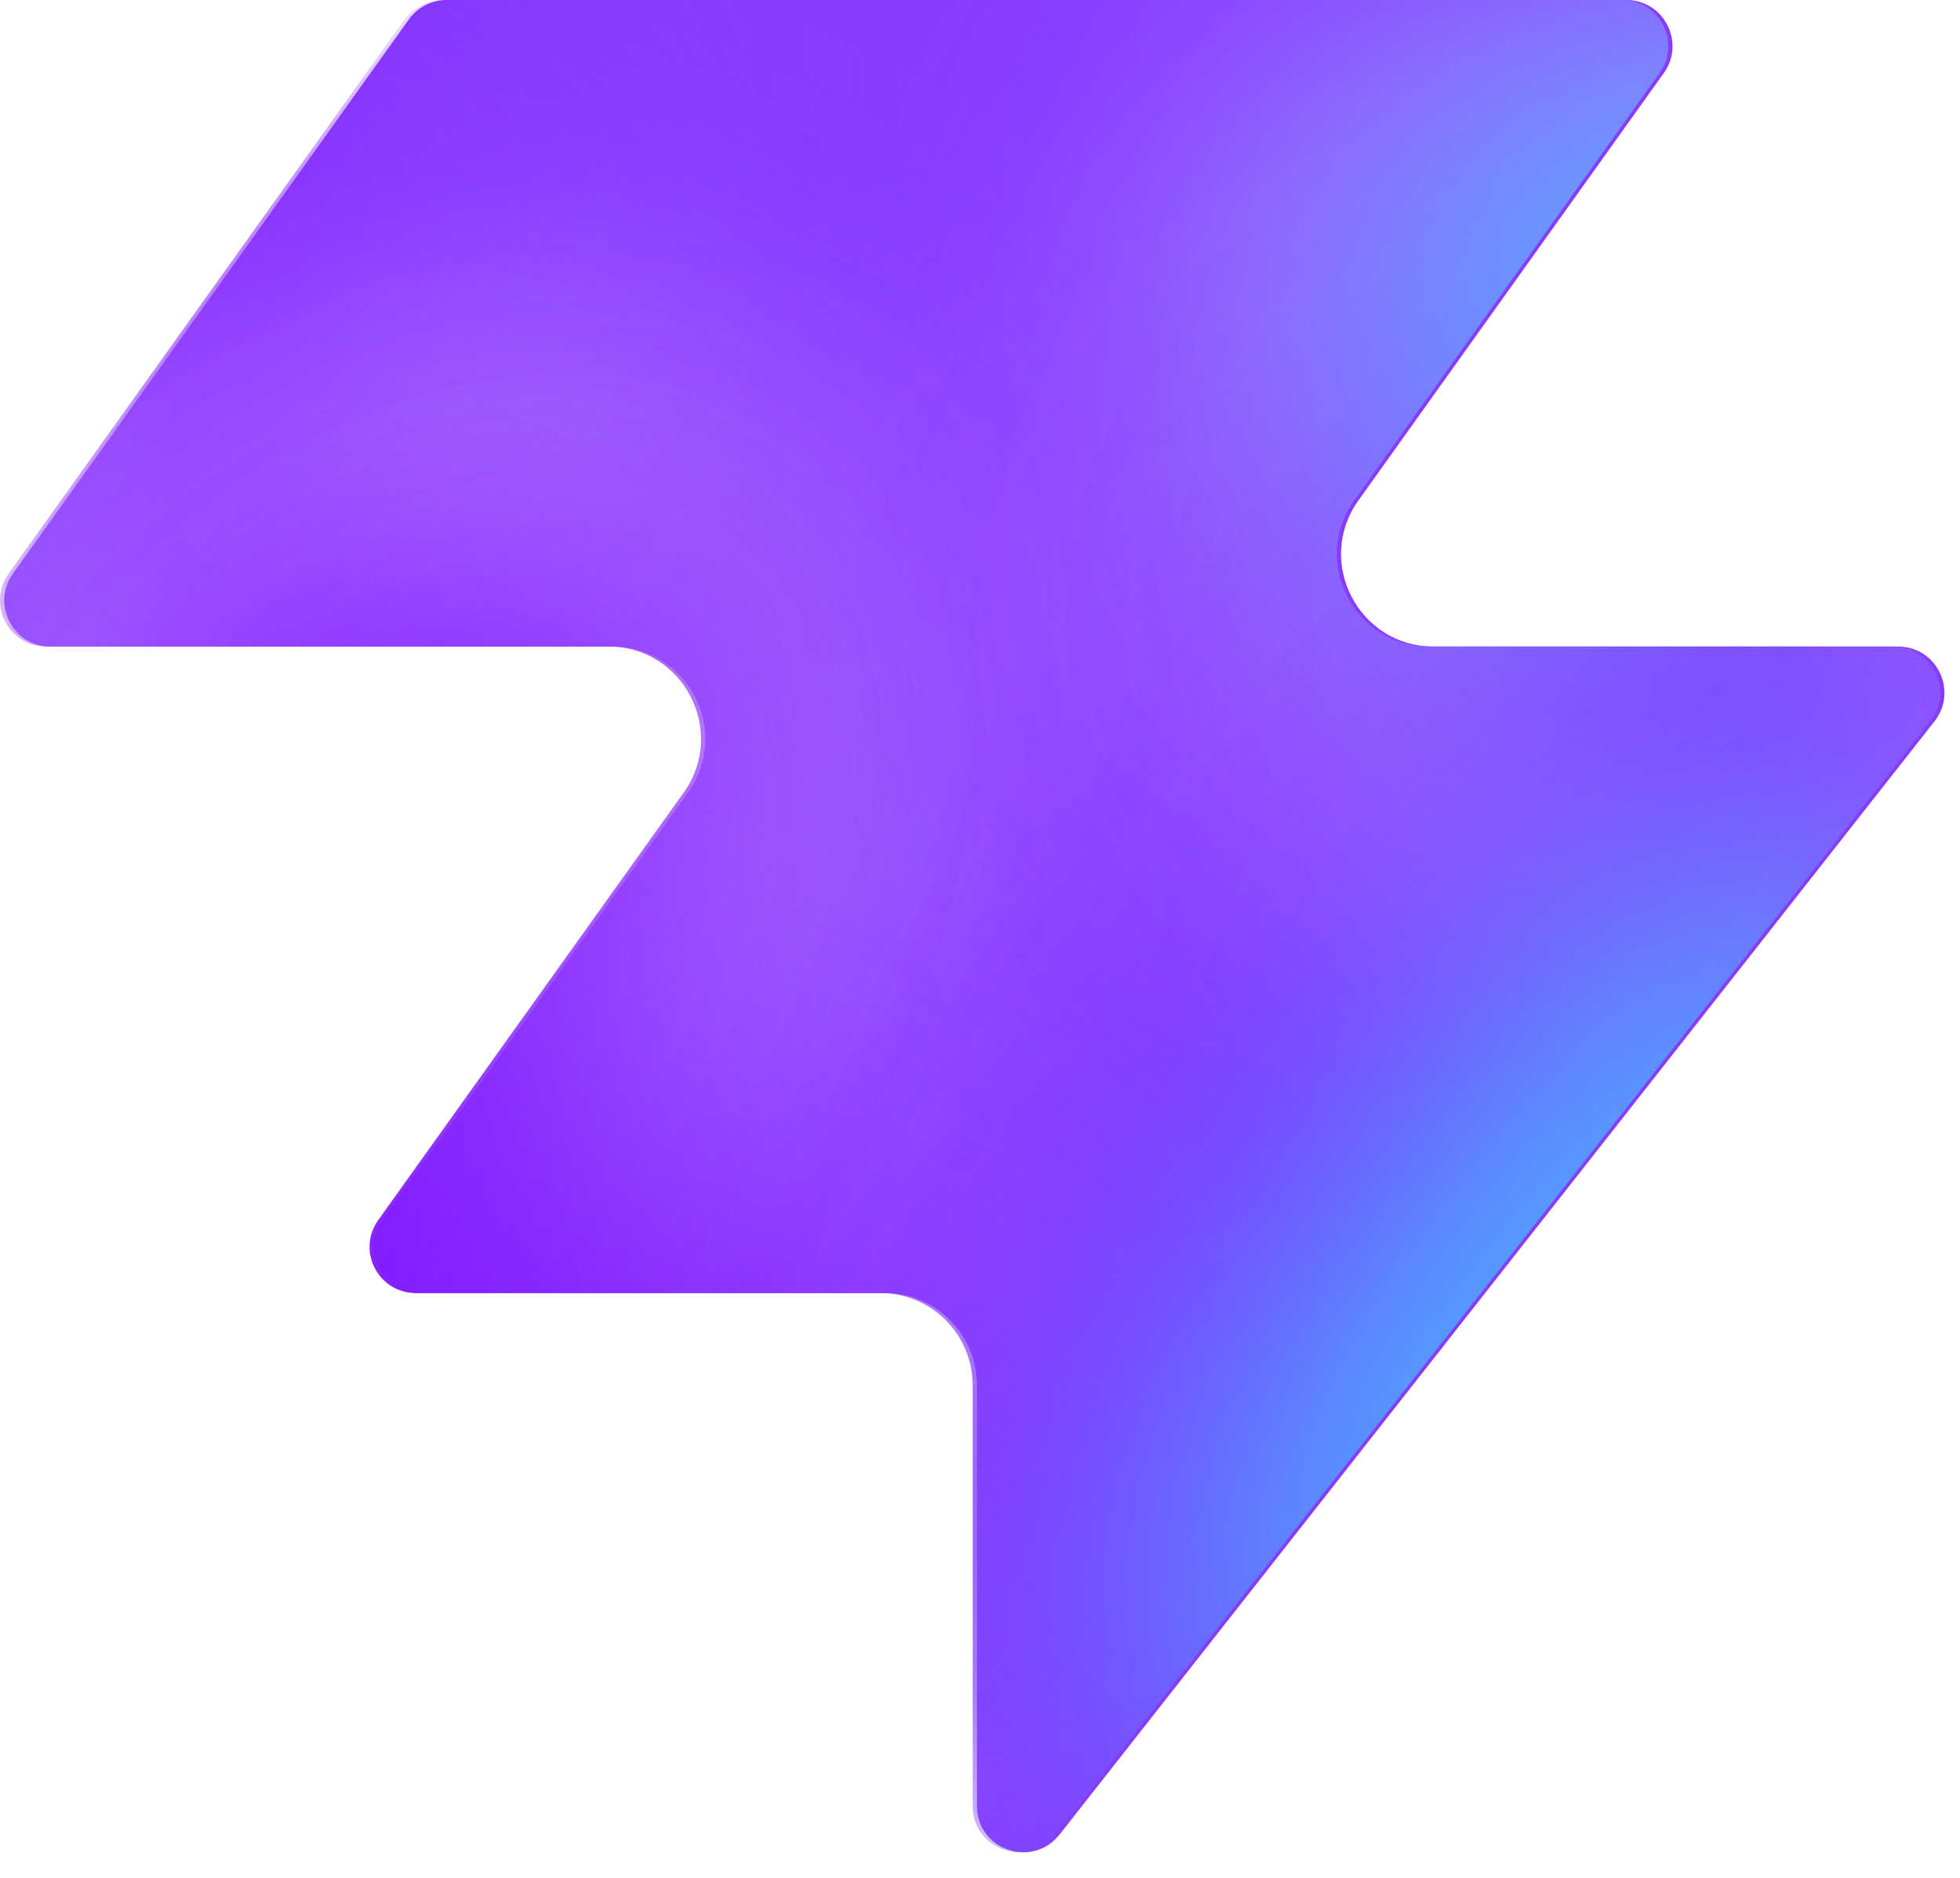
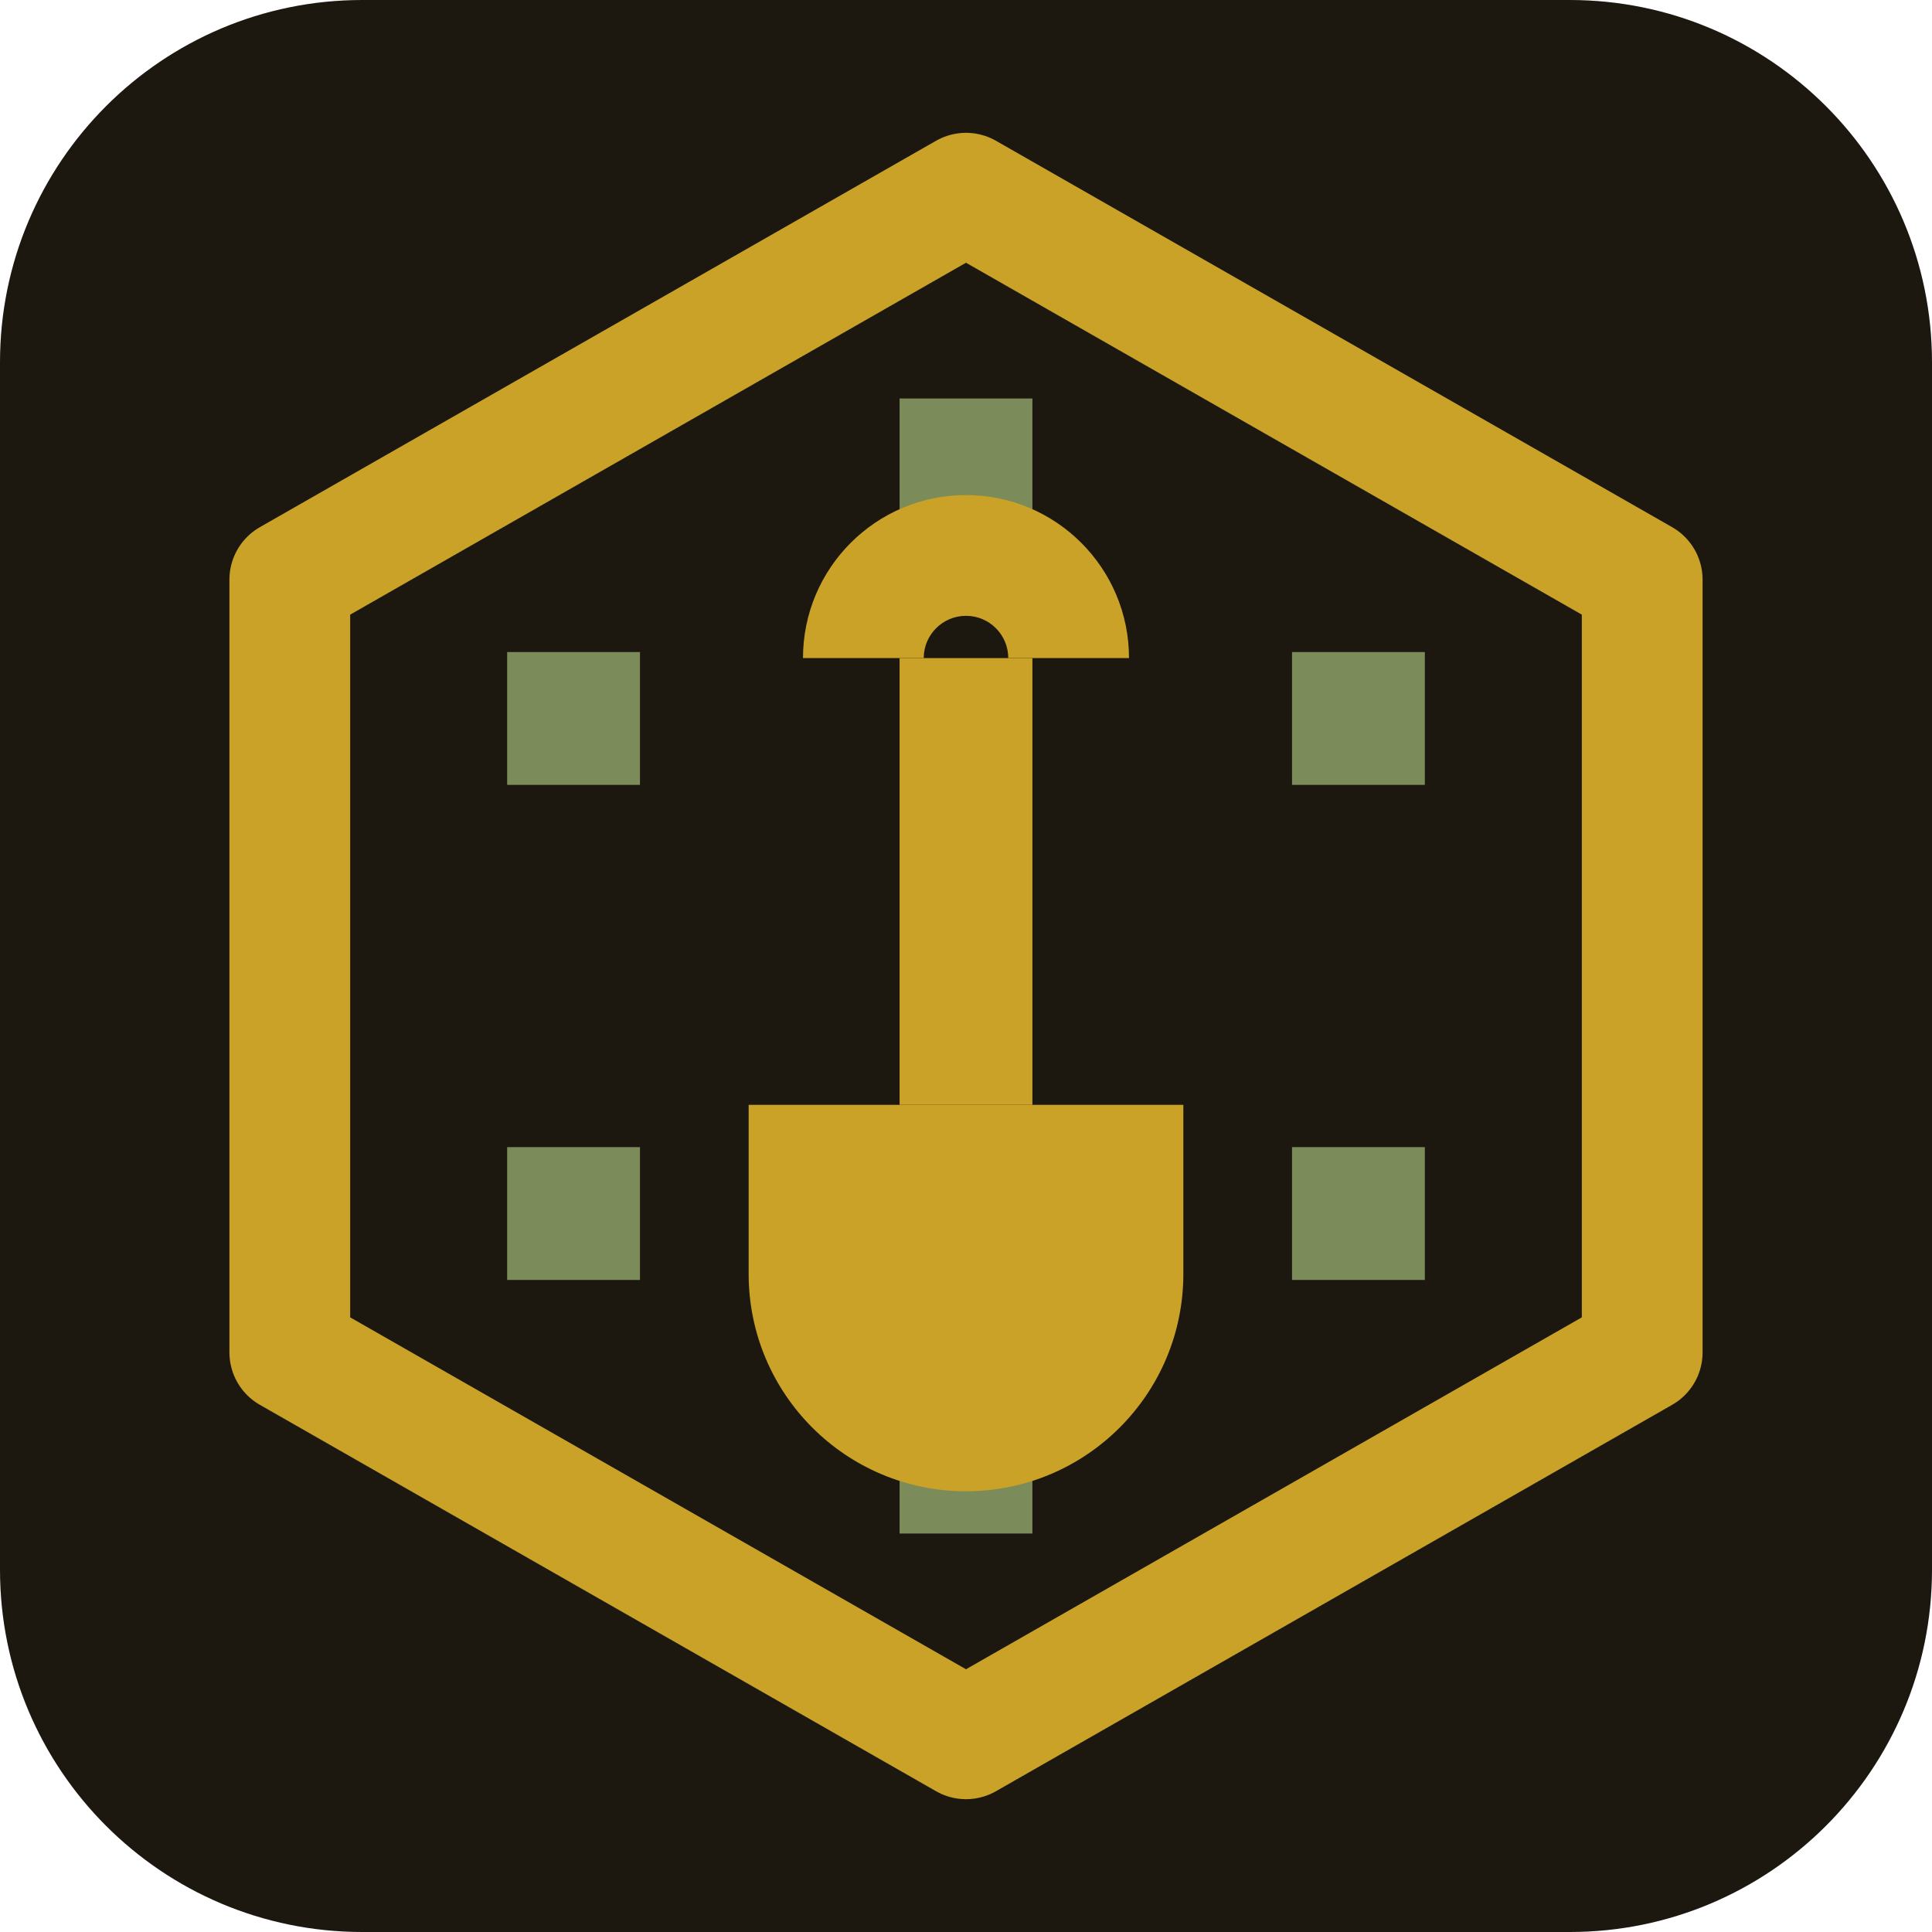
- <svg xmlns="http://www.w3.org/2000/svg" width="48" height="46" fill="none" viewBox="0 0 48 46">
-   <path fill="#863bff" d="M25.946 44.938c-.664.845-2.021.375-2.021-.698V33.937a2.26 2.26 0 0 0-2.262-2.262H10.287c-.92 0-1.456-1.04-.92-1.788l7.48-10.471c1.07-1.497 0-3.578-1.842-3.578H1.237c-.92 0-1.456-1.04-.92-1.788L10.013.474c.214-.297.556-.474.92-.474h28.894c.92 0 1.456 1.04.92 1.788l-7.48 10.471c-1.07 1.498 0 3.579 1.842 3.579h11.377c.943 0 1.473 1.088.89 1.83L25.947 44.94z" style="fill:#863bff;fill:color(display-p3 .525 .23 1);fill-opacity:1" />
-   <mask id="a" width="48" height="46" x="0" y="0" maskUnits="userSpaceOnUse" style="mask-type:alpha">
-     <path fill="#000" d="M25.842 44.938c-.664.844-2.021.375-2.021-.698V33.937a2.26 2.26 0 0 0-2.262-2.262H10.183c-.92 0-1.456-1.04-.92-1.788l7.48-10.471c1.07-1.498 0-3.579-1.842-3.579H1.133c-.92 0-1.456-1.04-.92-1.787L9.91.473c.214-.297.556-.474.92-.474h28.894c.92 0 1.456 1.04.92 1.788l-7.48 10.471c-1.07 1.498 0 3.578 1.842 3.578h11.377c.943 0 1.473 1.088.89 1.832L25.843 44.94z" style="fill:#000;fill-opacity:1" />
-   </mask>
-   <g mask="url(#a)">
-     <g filter="url(#b)">
-       <ellipse cx="5.508" cy="14.704" fill="#ede6ff" rx="5.508" ry="14.704" style="fill:#ede6ff;fill:color(display-p3 .927 .903 1);fill-opacity:1" transform="matrix(.00324 1 1 -.00324 -4.47 31.516)" />
+ <svg xmlns="http://www.w3.org/2000/svg" viewBox="0 0 32 32" width="32" height="32">
+   <rect width="32" height="32" rx="6" fill="#1C1810" />
+   <g fill="none">
+     <path d="M16 3.2 27.2 9.6v12.8L16 28.8 4.8 22.4V9.6z" stroke="#C9A227" stroke-width="2" stroke-linejoin="round" />
+     <g fill="#7C8B5A">
+       <rect x="14.9" y="6.6" width="2.2" height="2.2" />
+       <rect x="14.9" y="23.2" width="2.2" height="2.2" />
+       <rect x="8.4" y="10.8" width="2.2" height="2.2" />
+       <rect x="21.4" y="10.8" width="2.2" height="2.2" />
+       <rect x="8.4" y="19" width="2.2" height="2.2" />
+       <rect x="21.4" y="19" width="2.2" height="2.2" />
    </g>
-     <g filter="url(#c)">
-       <ellipse cx="10.399" cy="29.851" fill="#ede6ff" rx="10.399" ry="29.851" style="fill:#ede6ff;fill:color(display-p3 .927 .903 1);fill-opacity:1" transform="matrix(.00324 1 1 -.00324 -39.328 7.883)" />
-     </g>
-     <g filter="url(#d)">
-       <ellipse cx="5.508" cy="30.487" fill="#7e14ff" rx="5.508" ry="30.487" style="fill:#7e14ff;fill:color(display-p3 .492 .077 1);fill-opacity:1" transform="rotate(89.814 -25.913 -14.639)scale(1 -1)" />
-     </g>
-     <g filter="url(#e)">
-       <ellipse cx="5.508" cy="30.599" fill="#7e14ff" rx="5.508" ry="30.599" style="fill:#7e14ff;fill:color(display-p3 .492 .077 1);fill-opacity:1" transform="rotate(89.814 -32.644 -3.334)scale(1 -1)" />
-     </g>
-     <g filter="url(#f)">
-       <ellipse cx="5.508" cy="30.599" fill="#7e14ff" rx="5.508" ry="30.599" style="fill:#7e14ff;fill:color(display-p3 .492 .077 1);fill-opacity:1" transform="matrix(.00324 1 1 -.00324 -34.34 30.47)" />
-     </g>
-     <g filter="url(#g)">
-       <ellipse cx="14.072" cy="22.078" fill="#ede6ff" rx="14.072" ry="22.078" style="fill:#ede6ff;fill:color(display-p3 .927 .903 1);fill-opacity:1" transform="rotate(93.35 24.506 48.493)scale(-1 1)" />
-     </g>
-     <g filter="url(#h)">
-       <ellipse cx="3.47" cy="21.501" fill="#7e14ff" rx="3.47" ry="21.501" style="fill:#7e14ff;fill:color(display-p3 .492 .077 1);fill-opacity:1" transform="rotate(89.009 28.708 47.59)scale(-1 1)" />
-     </g>
-     <g filter="url(#i)">
-       <ellipse cx="3.47" cy="21.501" fill="#7e14ff" rx="3.47" ry="21.501" style="fill:#7e14ff;fill:color(display-p3 .492 .077 1);fill-opacity:1" transform="rotate(89.009 28.708 47.59)scale(-1 1)" />
-     </g>
-     <g filter="url(#j)">
-       <ellipse cx=".387" cy="8.972" fill="#7e14ff" rx="4.407" ry="29.108" style="fill:#7e14ff;fill:color(display-p3 .492 .077 1);fill-opacity:1" transform="rotate(39.51 .387 8.972)" />
-     </g>
-     <g filter="url(#k)">
-       <ellipse cx="47.523" cy="-6.092" fill="#7e14ff" rx="4.407" ry="29.108" style="fill:#7e14ff;fill:color(display-p3 .492 .077 1);fill-opacity:1" transform="rotate(37.892 47.523 -6.092)" />
-     </g>
-     <g filter="url(#l)">
-       <ellipse cx="41.412" cy="6.333" fill="#47bfff" rx="5.971" ry="9.665" style="fill:#47bfff;fill:color(display-p3 .28 .748 1);fill-opacity:1" transform="rotate(37.892 41.412 6.333)" />
-     </g>
-     <g filter="url(#m)">
-       <ellipse cx="-1.879" cy="38.332" fill="#7e14ff" rx="4.407" ry="29.108" style="fill:#7e14ff;fill:color(display-p3 .492 .077 1);fill-opacity:1" transform="rotate(37.892 -1.88 38.332)" />
-     </g>
-     <g filter="url(#n)">
-       <ellipse cx="-1.879" cy="38.332" fill="#7e14ff" rx="4.407" ry="29.108" style="fill:#7e14ff;fill:color(display-p3 .492 .077 1);fill-opacity:1" transform="rotate(37.892 -1.88 38.332)" />
-     </g>
-     <g filter="url(#o)">
-       <ellipse cx="35.651" cy="29.907" fill="#7e14ff" rx="4.407" ry="29.108" style="fill:#7e14ff;fill:color(display-p3 .492 .077 1);fill-opacity:1" transform="rotate(37.892 35.651 29.907)" />
-     </g>
-     <g filter="url(#p)">
-       <ellipse cx="38.418" cy="32.4" fill="#47bfff" rx="5.971" ry="15.297" style="fill:#47bfff;fill:color(display-p3 .28 .748 1);fill-opacity:1" transform="rotate(37.892 38.418 32.4)" />
+     <g fill="#C9A227">
+       <path d="M16 8.2a2.7 2.7 0 0 0-2.7 2.7h2a.7.7 0 0 1 1.4 0h2A2.7 2.7 0 0 0 16 8.2z" />
+       <rect x="14.9" y="10.9" width="2.2" height="7.4" />
+       <path d="M12.4 18.3h7.2v2.8a3.6 3.6 0 1 1-7.2 0z" />
    </g>
  </g>
-   <defs>
-     <filter id="b" width="60.045" height="41.654" x="-19.77" y="16.149" color-interpolation-filters="sRGB" filterUnits="userSpaceOnUse">
-       <feFlood flood-opacity="0" result="BackgroundImageFix" />
-       <feBlend in="SourceGraphic" in2="BackgroundImageFix" result="shape" />
-       <feGaussianBlur result="effect1_foregroundBlur_2002_17158" stdDeviation="7.659" />
-     </filter>
-     <filter id="c" width="90.34" height="51.437" x="-54.613" y="-7.533" color-interpolation-filters="sRGB" filterUnits="userSpaceOnUse">
-       <feFlood flood-opacity="0" result="BackgroundImageFix" />
-       <feBlend in="SourceGraphic" in2="BackgroundImageFix" result="shape" />
-       <feGaussianBlur result="effect1_foregroundBlur_2002_17158" stdDeviation="7.659" />
-     </filter>
-     <filter id="d" width="79.355" height="29.4" x="-49.64" y="2.03" color-interpolation-filters="sRGB" filterUnits="userSpaceOnUse">
-       <feFlood flood-opacity="0" result="BackgroundImageFix" />
-       <feBlend in="SourceGraphic" in2="BackgroundImageFix" result="shape" />
-       <feGaussianBlur result="effect1_foregroundBlur_2002_17158" stdDeviation="4.596" />
-     </filter>
-     <filter id="e" width="79.579" height="29.4" x="-45.045" y="20.029" color-interpolation-filters="sRGB" filterUnits="userSpaceOnUse">
-       <feFlood flood-opacity="0" result="BackgroundImageFix" />
-       <feBlend in="SourceGraphic" in2="BackgroundImageFix" result="shape" />
-       <feGaussianBlur result="effect1_foregroundBlur_2002_17158" stdDeviation="4.596" />
-     </filter>
-     <filter id="f" width="79.579" height="29.4" x="-43.513" y="21.178" color-interpolation-filters="sRGB" filterUnits="userSpaceOnUse">
-       <feFlood flood-opacity="0" result="BackgroundImageFix" />
-       <feBlend in="SourceGraphic" in2="BackgroundImageFix" result="shape" />
-       <feGaussianBlur result="effect1_foregroundBlur_2002_17158" stdDeviation="4.596" />
-     </filter>
-     <filter id="g" width="74.749" height="58.852" x="15.756" y="-17.901" color-interpolation-filters="sRGB" filterUnits="userSpaceOnUse">
-       <feFlood flood-opacity="0" result="BackgroundImageFix" />
-       <feBlend in="SourceGraphic" in2="BackgroundImageFix" result="shape" />
-       <feGaussianBlur result="effect1_foregroundBlur_2002_17158" stdDeviation="7.659" />
-     </filter>
-     <filter id="h" width="61.377" height="25.362" x="23.548" y="2.284" color-interpolation-filters="sRGB" filterUnits="userSpaceOnUse">
-       <feFlood flood-opacity="0" result="BackgroundImageFix" />
-       <feBlend in="SourceGraphic" in2="BackgroundImageFix" result="shape" />
-       <feGaussianBlur result="effect1_foregroundBlur_2002_17158" stdDeviation="4.596" />
-     </filter>
-     <filter id="i" width="61.377" height="25.362" x="23.548" y="2.284" color-interpolation-filters="sRGB" filterUnits="userSpaceOnUse">
-       <feFlood flood-opacity="0" result="BackgroundImageFix" />
-       <feBlend in="SourceGraphic" in2="BackgroundImageFix" result="shape" />
-       <feGaussianBlur result="effect1_foregroundBlur_2002_17158" stdDeviation="4.596" />
-     </filter>
-     <filter id="j" width="56.045" height="63.649" x="-27.636" y="-22.853" color-interpolation-filters="sRGB" filterUnits="userSpaceOnUse">
-       <feFlood flood-opacity="0" result="BackgroundImageFix" />
-       <feBlend in="SourceGraphic" in2="BackgroundImageFix" result="shape" />
-       <feGaussianBlur result="effect1_foregroundBlur_2002_17158" stdDeviation="4.596" />
-     </filter>
-     <filter id="k" width="54.814" height="64.646" x="20.116" y="-38.415" color-interpolation-filters="sRGB" filterUnits="userSpaceOnUse">
-       <feFlood flood-opacity="0" result="BackgroundImageFix" />
-       <feBlend in="SourceGraphic" in2="BackgroundImageFix" result="shape" />
-       <feGaussianBlur result="effect1_foregroundBlur_2002_17158" stdDeviation="4.596" />
-     </filter>
-     <filter id="l" width="33.541" height="35.313" x="24.641" y="-11.323" color-interpolation-filters="sRGB" filterUnits="userSpaceOnUse">
-       <feFlood flood-opacity="0" result="BackgroundImageFix" />
-       <feBlend in="SourceGraphic" in2="BackgroundImageFix" result="shape" />
-       <feGaussianBlur result="effect1_foregroundBlur_2002_17158" stdDeviation="4.596" />
-     </filter>
-     <filter id="m" width="54.814" height="64.646" x="-29.286" y="6.009" color-interpolation-filters="sRGB" filterUnits="userSpaceOnUse">
-       <feFlood flood-opacity="0" result="BackgroundImageFix" />
-       <feBlend in="SourceGraphic" in2="BackgroundImageFix" result="shape" />
-       <feGaussianBlur result="effect1_foregroundBlur_2002_17158" stdDeviation="4.596" />
-     </filter>
-     <filter id="n" width="54.814" height="64.646" x="-29.286" y="6.009" color-interpolation-filters="sRGB" filterUnits="userSpaceOnUse">
-       <feFlood flood-opacity="0" result="BackgroundImageFix" />
-       <feBlend in="SourceGraphic" in2="BackgroundImageFix" result="shape" />
-       <feGaussianBlur result="effect1_foregroundBlur_2002_17158" stdDeviation="4.596" />
-     </filter>
-     <filter id="o" width="54.814" height="64.646" x="8.244" y="-2.416" color-interpolation-filters="sRGB" filterUnits="userSpaceOnUse">
-       <feFlood flood-opacity="0" result="BackgroundImageFix" />
-       <feBlend in="SourceGraphic" in2="BackgroundImageFix" result="shape" />
-       <feGaussianBlur result="effect1_foregroundBlur_2002_17158" stdDeviation="4.596" />
-     </filter>
-     <filter id="p" width="39.409" height="43.623" x="18.713" y="10.588" color-interpolation-filters="sRGB" filterUnits="userSpaceOnUse">
-       <feFlood flood-opacity="0" result="BackgroundImageFix" />
-       <feBlend in="SourceGraphic" in2="BackgroundImageFix" result="shape" />
-       <feGaussianBlur result="effect1_foregroundBlur_2002_17158" stdDeviation="4.596" />
-     </filter>
-   </defs>
</svg>
